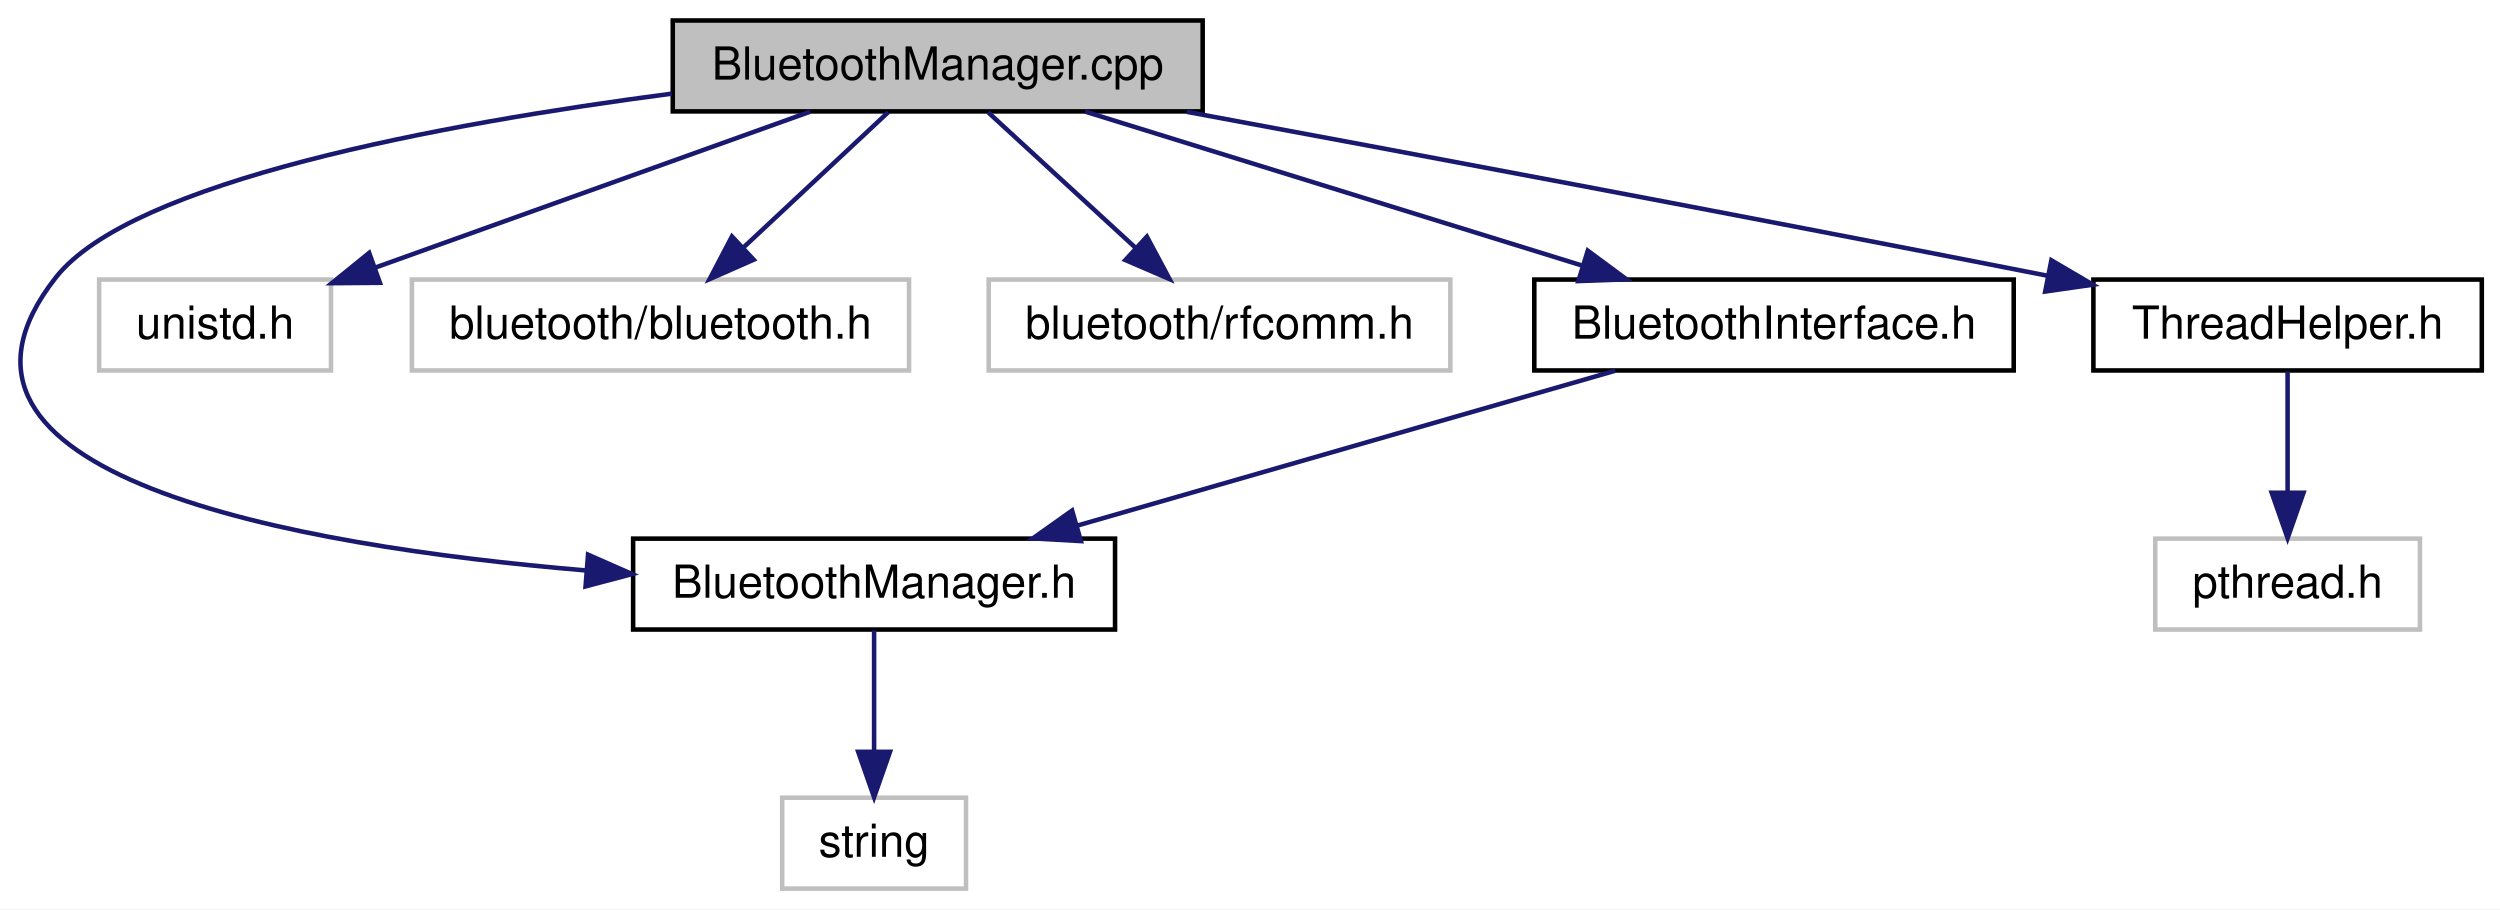
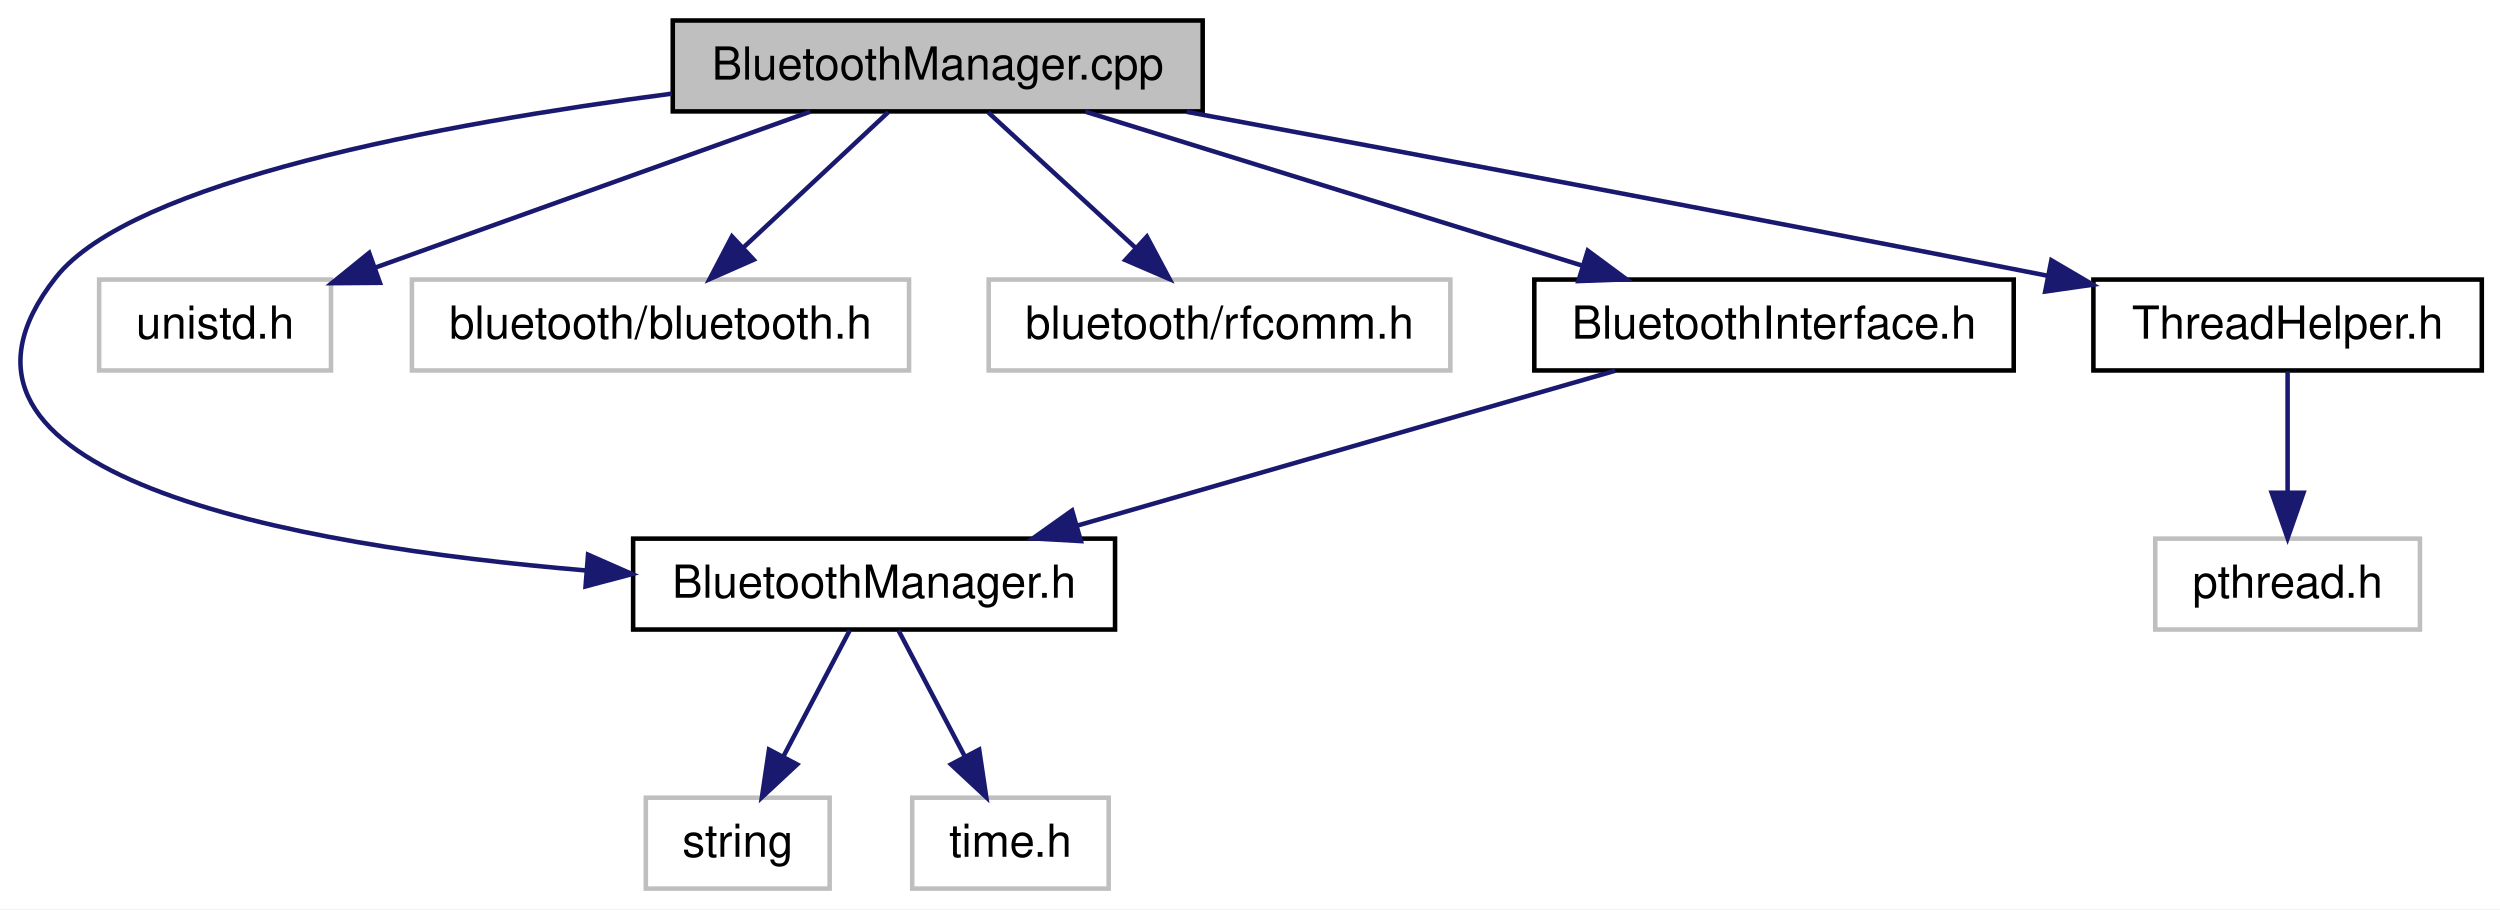
<svg xmlns="http://www.w3.org/2000/svg" xmlns:xlink="http://www.w3.org/1999/xlink" width="550pt" height="200pt" viewBox="0.00 0.00 550.05 200.00">
  <g id="graph0" class="graph" transform="scale(1 1) rotate(0) translate(4 196)">
    <polygon fill="#ffffff" stroke="transparent" points="-4,4 -4,-196 546.045,-196 546.045,4 -4,4" />
    <g id="node1" class="node">
      <polygon fill="#bfbfbf" stroke="#000000" points="144.022,-171.5 144.022,-191.5 260.613,-191.5 260.613,-171.5 144.022,-171.5" />
      <text text-anchor="middle" x="202.317" y="-178.5" font-family="Helvetica,sans-Serif" font-size="10.00" fill="#000000">BluetoothManager.cpp</text>
    </g>
    <g id="node2" class="node">
      <g id="a_node2">
        <a xlink:href="BluetoothManager_8h.html" target="_top" xlink:title="BluetoothManager.h">
          <polygon fill="#ffffff" stroke="#000000" points="135.301,-57.5 135.301,-77.5 241.333,-77.5 241.333,-57.5 135.301,-57.5" />
          <text text-anchor="middle" x="188.317" y="-64.5" font-family="Helvetica,sans-Serif" font-size="10.00" fill="#000000">BluetoothManager.h</text>
        </a>
      </g>
    </g>
    <g id="edge1" class="edge">
      <path fill="none" stroke="#191970" d="M143.806,-175.404C92.988,-168.758 24.992,-156.144 8.317,-135 -26.062,-91.406 60.243,-75.966 124.906,-70.497" />
      <polygon fill="#191970" stroke="#191970" points="125.38,-73.971 135.077,-69.703 124.835,-66.992 125.38,-73.971" />
    </g>
-     <g id="node4" class="node">
+     <g id="node5" class="node">
      <polygon fill="#ffffff" stroke="#bfbfbf" points="17.811,-114.5 17.811,-134.5 68.824,-134.5 68.824,-114.5 17.811,-114.5" />
      <text text-anchor="middle" x="43.317" y="-121.5" font-family="Helvetica,sans-Serif" font-size="10.00" fill="#000000">unistd.h</text>
    </g>
-     <g id="edge3" class="edge">
+     <g id="edge4" class="edge">
      <path fill="none" stroke="#191970" d="M174.257,-171.441C147.621,-161.892 107.484,-147.503 78.672,-137.174" />
      <polygon fill="#191970" stroke="#191970" points="79.589,-133.785 68.995,-133.705 77.227,-140.374 79.589,-133.785" />
    </g>
-     <g id="node5" class="node">
+     <g id="node6" class="node">
      <polygon fill="#ffffff" stroke="#bfbfbf" points="86.628,-114.5 86.628,-134.5 196.007,-134.5 196.007,-114.5 86.628,-114.5" />
      <text text-anchor="middle" x="141.317" y="-121.5" font-family="Helvetica,sans-Serif" font-size="10.00" fill="#000000">bluetooth/bluetooth.h</text>
    </g>
-     <g id="edge4" class="edge">
+     <g id="edge5" class="edge">
      <path fill="none" stroke="#191970" d="M191.412,-171.31C182.564,-163.042 169.901,-151.209 159.52,-141.51" />
      <polygon fill="#191970" stroke="#191970" points="161.825,-138.872 152.129,-134.602 157.046,-143.987 161.825,-138.872" />
    </g>
-     <g id="node6" class="node">
+     <g id="node7" class="node">
      <polygon fill="#ffffff" stroke="#bfbfbf" points="213.531,-114.5 213.531,-134.5 315.104,-134.5 315.104,-114.5 213.531,-114.5" />
      <text text-anchor="middle" x="264.317" y="-121.5" font-family="Helvetica,sans-Serif" font-size="10.00" fill="#000000">bluetooth/rfcomm.h</text>
    </g>
-     <g id="edge5" class="edge">
+     <g id="edge6" class="edge">
      <path fill="none" stroke="#191970" d="M213.402,-171.31C222.395,-163.042 235.265,-151.209 245.816,-141.51" />
      <polygon fill="#191970" stroke="#191970" points="248.336,-143.947 253.329,-134.602 243.598,-138.794 248.336,-143.947" />
    </g>
-     <g id="node7" class="node">
-       <g id="a_node7">
+     <g id="node8" class="node">
+       <g id="a_node8">
        <a xlink:href="ThreadHelper_8h.html" target="_top" xlink:title="ThreadHelper.h">
          <polygon fill="#ffffff" stroke="#000000" points="456.589,-114.5 456.589,-134.5 542.045,-134.5 542.045,-114.5 456.589,-114.5" />
          <text text-anchor="middle" x="499.317" y="-121.5" font-family="Helvetica,sans-Serif" font-size="10.00" fill="#000000">ThreadHelper.h</text>
        </a>
      </g>
    </g>
-     <g id="edge6" class="edge">
+     <g id="edge7" class="edge">
      <path fill="none" stroke="#191970" d="M257.081,-171.411C304.726,-162.575 375.902,-149.231 446.517,-135.337" />
      <polygon fill="#191970" stroke="#191970" points="447.341,-138.742 456.475,-133.373 445.987,-131.874 447.341,-138.742" />
    </g>
-     <g id="node9" class="node">
-       <g id="a_node9">
+     <g id="node10" class="node">
+       <g id="a_node10">
        <a xlink:href="BluetoothInterface_8h.html" target="_top" xlink:title="BluetoothInterface.h">
          <polygon fill="#ffffff" stroke="#000000" points="333.577,-114.5 333.577,-134.5 439.058,-134.5 439.058,-114.5 333.577,-114.5" />
          <text text-anchor="middle" x="386.317" y="-121.5" font-family="Helvetica,sans-Serif" font-size="10.00" fill="#000000">BluetoothInterface.h</text>
        </a>
      </g>
    </g>
-     <g id="edge8" class="edge">
+     <g id="edge9" class="edge">
      <path fill="none" stroke="#191970" d="M234.789,-171.441C265.176,-162.028 310.746,-147.911 343.975,-137.617" />
      <polygon fill="#191970" stroke="#191970" points="345.345,-140.857 353.861,-134.554 343.273,-134.17 345.345,-140.857" />
    </g>
    <g id="node3" class="node">
-       <polygon fill="#ffffff" stroke="#bfbfbf" points="168.095,-.5 168.095,-20.5 208.54,-20.5 208.54,-.5 168.095,-.5" />
-       <text text-anchor="middle" x="188.317" y="-7.5" font-family="Helvetica,sans-Serif" font-size="10.00" fill="#000000">string</text>
+       <polygon fill="#ffffff" stroke="#bfbfbf" points="138.095,-.5 138.095,-20.5 178.54,-20.5 178.54,-.5 138.095,-.5" />
+       <text text-anchor="middle" x="158.317" y="-7.5" font-family="Helvetica,sans-Serif" font-size="10.00" fill="#000000">string</text>
    </g>
    <g id="edge2" class="edge">
-       <path fill="none" stroke="#191970" d="M188.317,-57.309C188.317,-49.934 188.317,-39.72 188.317,-30.715" />
-       <polygon fill="#191970" stroke="#191970" points="191.817,-30.602 188.317,-20.602 184.817,-30.602 191.817,-30.602" />
+       <path fill="none" stroke="#191970" d="M182.954,-57.309C178.901,-49.609 173.221,-38.817 168.336,-29.535" />
+       <polygon fill="#191970" stroke="#191970" points="171.389,-27.821 163.634,-20.602 165.195,-31.082 171.389,-27.821" />
    </g>
-     <g id="node8" class="node">
+     <g id="node4" class="node">
+       <polygon fill="#ffffff" stroke="#bfbfbf" points="196.705,-.5 196.705,-20.5 239.929,-20.5 239.929,-.5 196.705,-.5" />
+       <text text-anchor="middle" x="218.317" y="-7.5" font-family="Helvetica,sans-Serif" font-size="10.00" fill="#000000">time.h</text>
+     </g>
+     <g id="edge3" class="edge">
+       <path fill="none" stroke="#191970" d="M193.681,-57.309C197.733,-49.609 203.414,-38.817 208.299,-29.535" />
+       <polygon fill="#191970" stroke="#191970" points="211.44,-31.082 213,-20.602 205.246,-27.821 211.44,-31.082" />
+     </g>
+     <g id="node9" class="node">
      <polygon fill="#ffffff" stroke="#bfbfbf" points="470.197,-57.5 470.197,-77.5 528.438,-77.5 528.438,-57.5 470.197,-57.5" />
      <text text-anchor="middle" x="499.317" y="-64.5" font-family="Helvetica,sans-Serif" font-size="10.00" fill="#000000">pthread.h</text>
    </g>
-     <g id="edge7" class="edge">
+     <g id="edge8" class="edge">
      <path fill="none" stroke="#191970" d="M499.317,-114.309C499.317,-106.933 499.317,-96.72 499.317,-87.715" />
      <polygon fill="#191970" stroke="#191970" points="502.817,-87.602 499.317,-77.602 495.817,-87.602 502.817,-87.602" />
    </g>
-     <g id="edge9" class="edge">
+     <g id="edge10" class="edge">
      <path fill="none" stroke="#191970" d="M351.375,-114.441C318.394,-104.946 268.792,-90.667 232.959,-80.352" />
      <polygon fill="#191970" stroke="#191970" points="233.821,-76.957 223.243,-77.554 231.885,-83.684 233.821,-76.957" />
    </g>
  </g>
</svg>
